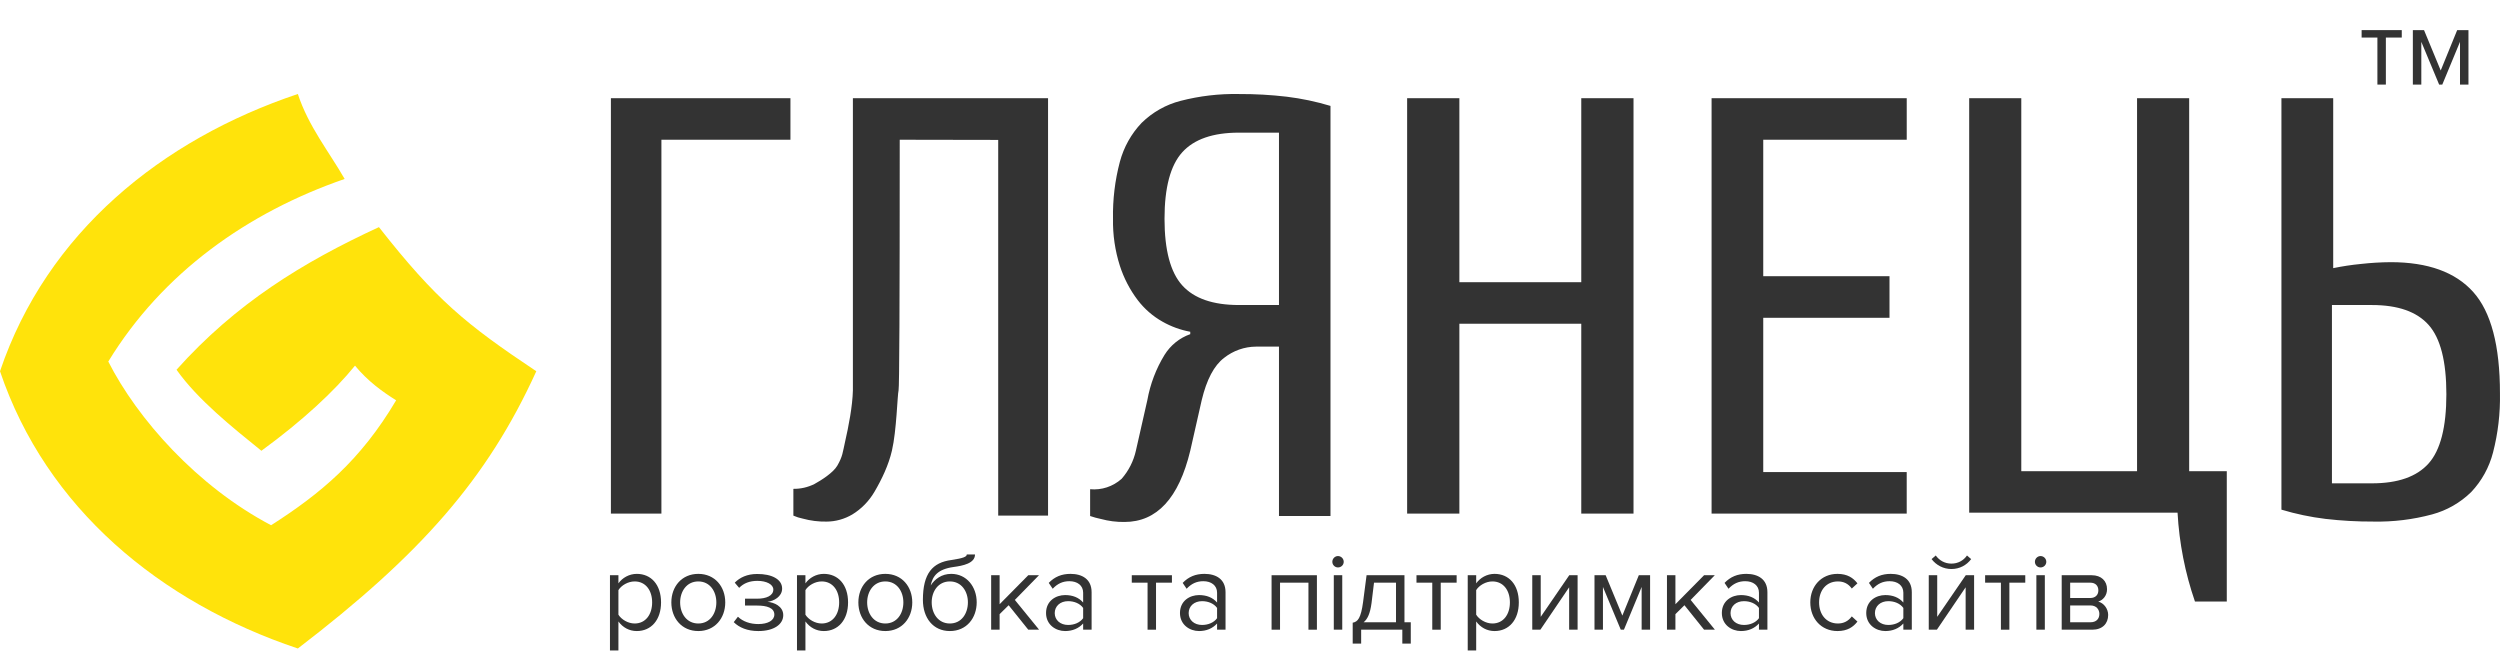
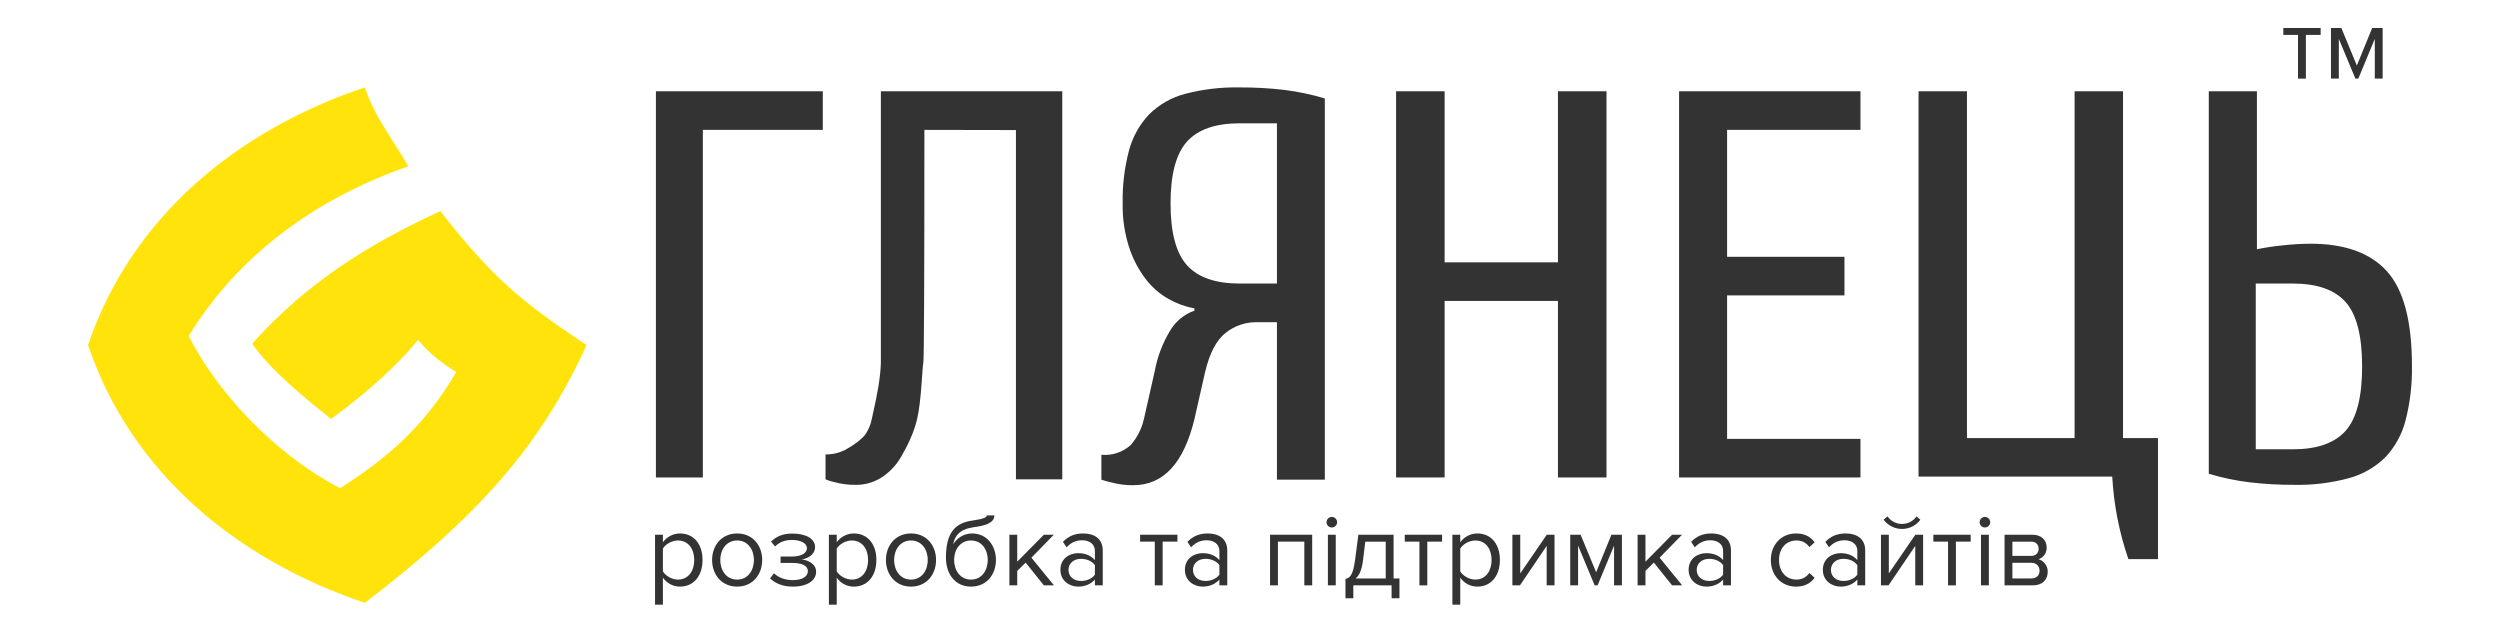
- <svg xmlns="http://www.w3.org/2000/svg" width="266" height="71" viewBox="0 0 266 71" fill="none">
+ <svg xmlns="http://www.w3.org/2000/svg" width="266" height="66" viewBox="0 0 266 71" fill="none">
  <path fill-rule="evenodd" clip-rule="evenodd" d="M65 54.65H70.374V14.868H84.103V10.447H65V54.65ZM93.044 52.325C93.826 50.992 94.55 49.473 94.901 47.948C95.399 45.828 95.482 42.027 95.607 41.538C95.69 41.212 95.731 32.322 95.731 14.868L106.209 14.887V54.863H111.512V10.447H90.748V41.538C90.709 43.217 90.289 45.367 89.917 46.999C89.658 48.142 89.667 48.548 89.087 49.549C88.66 50.292 87.382 51.103 86.653 51.501C85.953 51.849 85.188 52.024 84.415 52.013V54.863C84.737 55.005 85.073 55.112 85.416 55.181C86.243 55.408 87.095 55.514 87.948 55.498C88.907 55.494 89.85 55.232 90.688 54.737C91.649 54.151 92.459 53.323 93.044 52.325ZM125.794 30.367C124.536 28.976 123.907 26.615 123.905 23.283C123.905 19.953 124.535 17.592 125.793 16.201C127.052 14.809 129.061 14.113 131.822 14.114L136.083 14.114V32.455H131.822C129.062 32.454 127.052 31.759 125.794 30.367ZM123.905 37.763C123.004 39.232 122.384 40.863 122.078 42.569L120.861 47.944C120.611 49.062 120.087 50.096 119.338 50.949C118.416 51.77 117.206 52.169 115.989 52.053V54.905C116.368 55.035 116.755 55.14 117.146 55.221C117.96 55.442 118.8 55.549 119.643 55.537C123.093 55.537 125.427 53.007 126.645 47.948L127.863 42.572C128.39 40.38 129.181 38.884 130.238 38.082C131.214 37.309 132.413 36.887 133.647 36.881H136.083V54.905H141.564V11.269C140.041 10.81 138.483 10.482 136.907 10.289C135.219 10.092 133.521 9.997 131.823 10.005C129.73 9.963 127.641 10.208 125.611 10.732C124.056 11.131 122.629 11.938 121.471 13.072C120.368 14.229 119.571 15.655 119.154 17.214C118.63 19.192 118.385 21.236 118.424 23.285C118.393 24.98 118.64 26.669 119.154 28.28C119.577 29.593 120.216 30.823 121.042 31.917C121.761 32.863 122.663 33.649 123.69 34.225C124.61 34.747 125.608 35.11 126.643 35.3V35.555C125.514 35.949 124.547 36.729 123.905 37.763ZM168.247 10.447V30.023H155.277V10.447H149.719V54.65H155.277V34.443H168.247V54.65H173.806V10.447H168.247ZM187.609 33.812H201.043V29.391H187.609V14.868H202.876V10.447H182.112V54.65H202.874V50.23H187.609V33.812ZM233.542 64H236.93V50.139H232.927V10.447H227.382V50.139H215.065V10.447H209.521V54.549H231.692C231.869 57.771 232.491 60.952 233.542 64ZM252.378 32.455C255.139 32.455 257.148 33.161 258.406 34.573C259.664 35.986 260.293 38.441 260.294 41.941C260.294 45.441 259.665 47.896 258.406 49.308C257.147 50.719 255.138 51.426 252.378 51.427H248.118V32.455H252.378ZM248.253 28.53V10.447H242.744V54.226C244.274 54.687 245.84 55.016 247.425 55.209C249.121 55.407 250.827 55.502 252.534 55.495C254.639 55.538 256.739 55.282 258.775 54.733C260.337 54.313 261.768 53.495 262.936 52.354C264.053 51.175 264.854 49.722 265.261 48.135C265.789 46.086 266.037 43.972 265.996 41.854C265.996 36.778 265.047 33.183 263.15 31.068C261.253 28.953 258.326 27.895 254.369 27.895C253.308 27.903 252.247 27.966 251.192 28.086C250.204 28.182 249.224 28.331 248.253 28.53Z" fill="#333333" />
  <path d="M31.691 10C17.203 14.855 4.983 24.752 0 39.5C4.926 54.08 17.032 64.087 31.691 69C44.726 59.014 51.834 50.994 57.063 39.5C49.558 34.493 46.405 31.915 40.319 24.166C32.166 27.929 25.069 32.314 18.782 39.34C21.038 42.533 24.784 45.514 27.813 47.963C32.226 44.74 35.592 41.6 37.772 38.905C39.139 40.565 40.681 41.669 42.149 42.593C38.357 49.003 34.101 52.523 28.845 55.885C20.951 51.732 14.606 44.545 11.522 38.468C17.302 28.998 26.369 22.604 36.671 19.04C35.002 16.136 32.814 13.431 31.691 10Z" fill="#FFE30B" />
  <path d="M67.756 67.144C69.28 67.144 70.336 65.968 70.336 64.096C70.336 62.212 69.28 61.06 67.756 61.06C66.94 61.06 66.22 61.48 65.8 62.068V61.204H64.9V69.208H65.8V66.124C66.268 66.772 66.964 67.144 67.756 67.144ZM67.528 66.34C66.82 66.34 66.112 65.908 65.8 65.404V62.788C66.112 62.284 66.82 61.864 67.528 61.864C68.692 61.864 69.388 62.812 69.388 64.096C69.388 65.38 68.692 66.34 67.528 66.34Z" fill="#333333" />
  <path d="M74.299 67.144C76.063 67.144 77.167 65.776 77.167 64.096C77.167 62.416 76.063 61.06 74.299 61.06C72.535 61.06 71.431 62.416 71.431 64.096C71.431 65.776 72.535 67.144 74.299 67.144ZM74.299 66.34C73.063 66.34 72.367 65.284 72.367 64.096C72.367 62.92 73.063 61.864 74.299 61.864C75.535 61.864 76.219 62.92 76.219 64.096C76.219 65.284 75.535 66.34 74.299 66.34Z" fill="#333333" />
  <path d="M80.686 67.144C82.354 67.144 83.338 66.424 83.338 65.452C83.338 64.492 82.33 64.084 81.658 64.036C82.342 63.952 83.218 63.484 83.218 62.62C83.218 61.636 82.114 61.06 80.554 61.072C79.498 61.072 78.718 61.444 78.178 61.996L78.646 62.548C79.138 62.044 79.774 61.804 80.59 61.804C81.55 61.804 82.282 62.176 82.282 62.728C82.282 63.388 81.526 63.7 80.566 63.7H79.27V64.432H80.566C81.586 64.432 82.39 64.672 82.39 65.392C82.39 66.004 81.718 66.4 80.686 66.4C79.822 66.4 79.054 66.136 78.514 65.62L78.07 66.196C78.646 66.772 79.522 67.144 80.686 67.144Z" fill="#333333" />
  <path d="M87.654 67.144C89.178 67.144 90.234 65.968 90.234 64.096C90.234 62.212 89.178 61.06 87.654 61.06C86.838 61.06 86.118 61.48 85.698 62.068V61.204H84.799V69.208H85.698V66.124C86.166 66.772 86.862 67.144 87.654 67.144ZM87.427 66.34C86.719 66.34 86.01 65.908 85.698 65.404V62.788C86.01 62.284 86.719 61.864 87.427 61.864C88.591 61.864 89.287 62.812 89.287 64.096C89.287 65.38 88.591 66.34 87.427 66.34Z" fill="#333333" />
  <path d="M94.198 67.144C95.962 67.144 97.066 65.776 97.066 64.096C97.066 62.416 95.962 61.06 94.198 61.06C92.434 61.06 91.33 62.416 91.33 64.096C91.33 65.776 92.434 67.144 94.198 67.144ZM94.198 66.34C92.962 66.34 92.266 65.284 92.266 64.096C92.266 62.92 92.962 61.864 94.198 61.864C95.434 61.864 96.118 62.92 96.118 64.096C96.118 65.284 95.434 66.34 94.198 66.34Z" fill="#333333" />
  <path d="M101.065 66.34C99.829 66.34 99.133 65.284 99.133 64.084C99.133 62.92 99.829 61.864 101.065 61.864C102.301 61.864 102.985 62.92 102.985 64.084C102.985 65.284 102.301 66.34 101.065 66.34ZM101.065 67.144C102.853 67.144 103.921 65.752 103.921 64.084C103.921 62.44 102.853 61.06 101.209 61.06C100.177 61.06 99.445 61.636 99.025 62.296C99.229 61.312 99.745 60.568 101.461 60.328C102.445 60.196 103.741 59.944 103.741 58.996H102.865C102.865 59.236 102.505 59.392 101.233 59.584C99.217 59.848 98.197 61.012 98.197 63.832C98.197 65.752 99.289 67.144 101.065 67.144Z" fill="#333333" />
  <path d="M110.559 67L107.979 63.832L110.547 61.204H109.407L106.359 64.288V61.204H105.459V67H106.359V65.344L107.319 64.396L109.407 67H110.559Z" fill="#333333" />
  <path d="M116.147 67V63.016C116.147 61.612 115.127 61.06 113.903 61.06C112.955 61.06 112.211 61.372 111.587 62.02L112.007 62.644C112.523 62.092 113.087 61.84 113.783 61.84C114.623 61.84 115.247 62.284 115.247 63.064V64.108C114.779 63.568 114.119 63.316 113.327 63.316C112.343 63.316 111.299 63.928 111.299 65.224C111.299 66.484 112.343 67.144 113.327 67.144C114.107 67.144 114.767 66.868 115.247 66.34V67H116.147ZM113.651 66.496C112.811 66.496 112.223 65.968 112.223 65.236C112.223 64.492 112.811 63.964 113.651 63.964C114.287 63.964 114.899 64.204 115.247 64.684V65.776C114.899 66.256 114.287 66.496 113.651 66.496Z" fill="#333333" />
  <path d="M123.001 67V61.996H124.693V61.204H120.421V61.996H122.101V67H123.001Z" fill="#333333" />
  <path d="M130.397 67V63.016C130.397 61.612 129.377 61.06 128.153 61.06C127.205 61.06 126.461 61.372 125.837 62.02L126.257 62.644C126.773 62.092 127.337 61.84 128.033 61.84C128.873 61.84 129.497 62.284 129.497 63.064V64.108C129.029 63.568 128.369 63.316 127.577 63.316C126.593 63.316 125.549 63.928 125.549 65.224C125.549 66.484 126.593 67.144 127.577 67.144C128.357 67.144 129.017 66.868 129.497 66.34V67H130.397ZM127.901 66.496C127.061 66.496 126.473 65.968 126.473 65.236C126.473 64.492 127.061 63.964 127.901 63.964C128.537 63.964 129.149 64.204 129.497 64.684V65.776C129.149 66.256 128.537 66.496 127.901 66.496Z" fill="#333333" />
  <path d="M140.119 67V61.204H135.295V67H136.195V61.996H139.219V67H140.119Z" fill="#333333" />
  <path d="M142.36 60.376C142.696 60.376 142.972 60.112 142.972 59.776C142.972 59.44 142.696 59.164 142.36 59.164C142.036 59.164 141.76 59.44 141.76 59.776C141.76 60.112 142.036 60.376 142.36 60.376ZM142.816 67V61.204H141.916V67H142.816Z" fill="#333333" />
  <path d="M143.927 68.476H144.827V67H149.207V68.476H150.107V66.208H149.435V61.204H145.403L145.031 64.06C144.803 65.776 144.467 66.16 143.927 66.256V68.476ZM146.195 61.996H148.535V66.208H145.091C145.511 65.872 145.787 65.26 145.931 64.168L146.195 61.996Z" fill="#333333" />
  <path d="M153.294 67V61.996H154.986V61.204H150.714V61.996H152.394V67H153.294Z" fill="#333333" />
  <path d="M159.022 67.144C160.546 67.144 161.602 65.968 161.602 64.096C161.602 62.212 160.546 61.06 159.022 61.06C158.206 61.06 157.486 61.48 157.066 62.068V61.204H156.166V69.208H157.066V66.124C157.534 66.772 158.23 67.144 159.022 67.144ZM158.794 66.34C158.086 66.34 157.378 65.908 157.066 65.404V62.788C157.378 62.284 158.086 61.864 158.794 61.864C159.958 61.864 160.654 62.812 160.654 64.096C160.654 65.38 159.958 66.34 158.794 66.34Z" fill="#333333" />
  <path d="M163.897 67L166.957 62.488V67H167.857V61.204H166.969L163.933 65.632V61.204H163.033V67H163.897Z" fill="#333333" />
  <path d="M175.57 67V61.204H174.37L172.618 65.5L170.842 61.204H169.654V67H170.554V62.452L172.45 67H172.786L174.67 62.452V67H175.57Z" fill="#333333" />
  <path d="M182.465 67L179.885 63.832L182.453 61.204H181.313L178.265 64.288V61.204H177.365V67H178.265V65.344L179.225 64.396L181.313 67H182.465Z" fill="#333333" />
  <path d="M188.053 67V63.016C188.053 61.612 187.033 61.06 185.809 61.06C184.861 61.06 184.117 61.372 183.493 62.02L183.913 62.644C184.429 62.092 184.993 61.84 185.689 61.84C186.529 61.84 187.153 62.284 187.153 63.064V64.108C186.685 63.568 186.025 63.316 185.233 63.316C184.249 63.316 183.205 63.928 183.205 65.224C183.205 66.484 184.249 67.144 185.233 67.144C186.013 67.144 186.673 66.868 187.153 66.34V67H188.053ZM185.557 66.496C184.717 66.496 184.129 65.968 184.129 65.236C184.129 64.492 184.717 63.964 185.557 63.964C186.193 63.964 186.805 64.204 187.153 64.684V65.776C186.805 66.256 186.193 66.496 185.557 66.496Z" fill="#333333" />
  <path d="M195.507 67.144C196.563 67.144 197.187 66.712 197.631 66.136L197.031 65.584C196.647 66.1 196.155 66.34 195.555 66.34C194.319 66.34 193.551 65.38 193.551 64.096C193.551 62.812 194.319 61.864 195.555 61.864C196.155 61.864 196.647 62.092 197.031 62.62L197.631 62.068C197.187 61.492 196.563 61.06 195.507 61.06C193.779 61.06 192.615 62.38 192.615 64.096C192.615 65.824 193.779 67.144 195.507 67.144Z" fill="#333333" />
  <path d="M203.416 67V63.016C203.416 61.612 202.396 61.06 201.172 61.06C200.224 61.06 199.48 61.372 198.856 62.02L199.276 62.644C199.792 62.092 200.356 61.84 201.052 61.84C201.892 61.84 202.516 62.284 202.516 63.064V64.108C202.048 63.568 201.388 63.316 200.596 63.316C199.612 63.316 198.568 63.928 198.568 65.224C198.568 66.484 199.612 67.144 200.596 67.144C201.376 67.144 202.036 66.868 202.516 66.34V67H203.416ZM200.92 66.496C200.08 66.496 199.492 65.968 199.492 65.236C199.492 64.492 200.08 63.964 200.92 63.964C201.556 63.964 202.168 64.204 202.516 64.684V65.776C202.168 66.256 201.556 66.496 200.92 66.496Z" fill="#333333" />
  <path d="M206.084 67L209.144 62.488V67H210.044V61.204H209.156L206.12 65.632V61.204H205.22V67H206.084ZM209.732 59.488L209.288 59.104C208.916 59.644 208.328 59.968 207.632 59.968C206.924 59.968 206.348 59.632 205.964 59.104L205.52 59.488C206.012 60.136 206.78 60.544 207.632 60.544C208.496 60.544 209.252 60.136 209.732 59.488Z" fill="#333333" />
  <path d="M213.797 67V61.996H215.489V61.204H211.217V61.996H212.897V67H213.797Z" fill="#333333" />
  <path d="M217.114 60.376C217.45 60.376 217.726 60.112 217.726 59.776C217.726 59.44 217.45 59.164 217.114 59.164C216.79 59.164 216.514 59.44 216.514 59.776C216.514 60.112 216.79 60.376 217.114 60.376ZM217.57 67V61.204H216.67V67H217.57Z" fill="#333333" />
  <path d="M222.617 67C223.685 67 224.309 66.364 224.309 65.428C224.309 64.768 223.841 64.156 223.253 64.012C223.745 63.856 224.189 63.388 224.189 62.692C224.189 61.816 223.577 61.204 222.557 61.204H219.365V67H222.617ZM222.437 66.208H220.265V64.42H222.437C223.049 64.42 223.373 64.852 223.373 65.32C223.373 65.872 223.013 66.208 222.437 66.208ZM222.401 63.628H220.265V61.996H222.401C222.953 61.996 223.265 62.32 223.265 62.824C223.265 63.28 222.965 63.628 222.401 63.628Z" fill="#333333" />
  <path d="M253.856 9V3.996H255.548V3.204H251.276V3.996H252.956V9H253.856Z" fill="#333333" />
  <path d="M262.644 9V3.204H261.444L259.692 7.5L257.916 3.204H256.728V9H257.628V4.452L259.524 9H259.86L261.744 4.452V9H262.644Z" fill="#333333" />
</svg>
